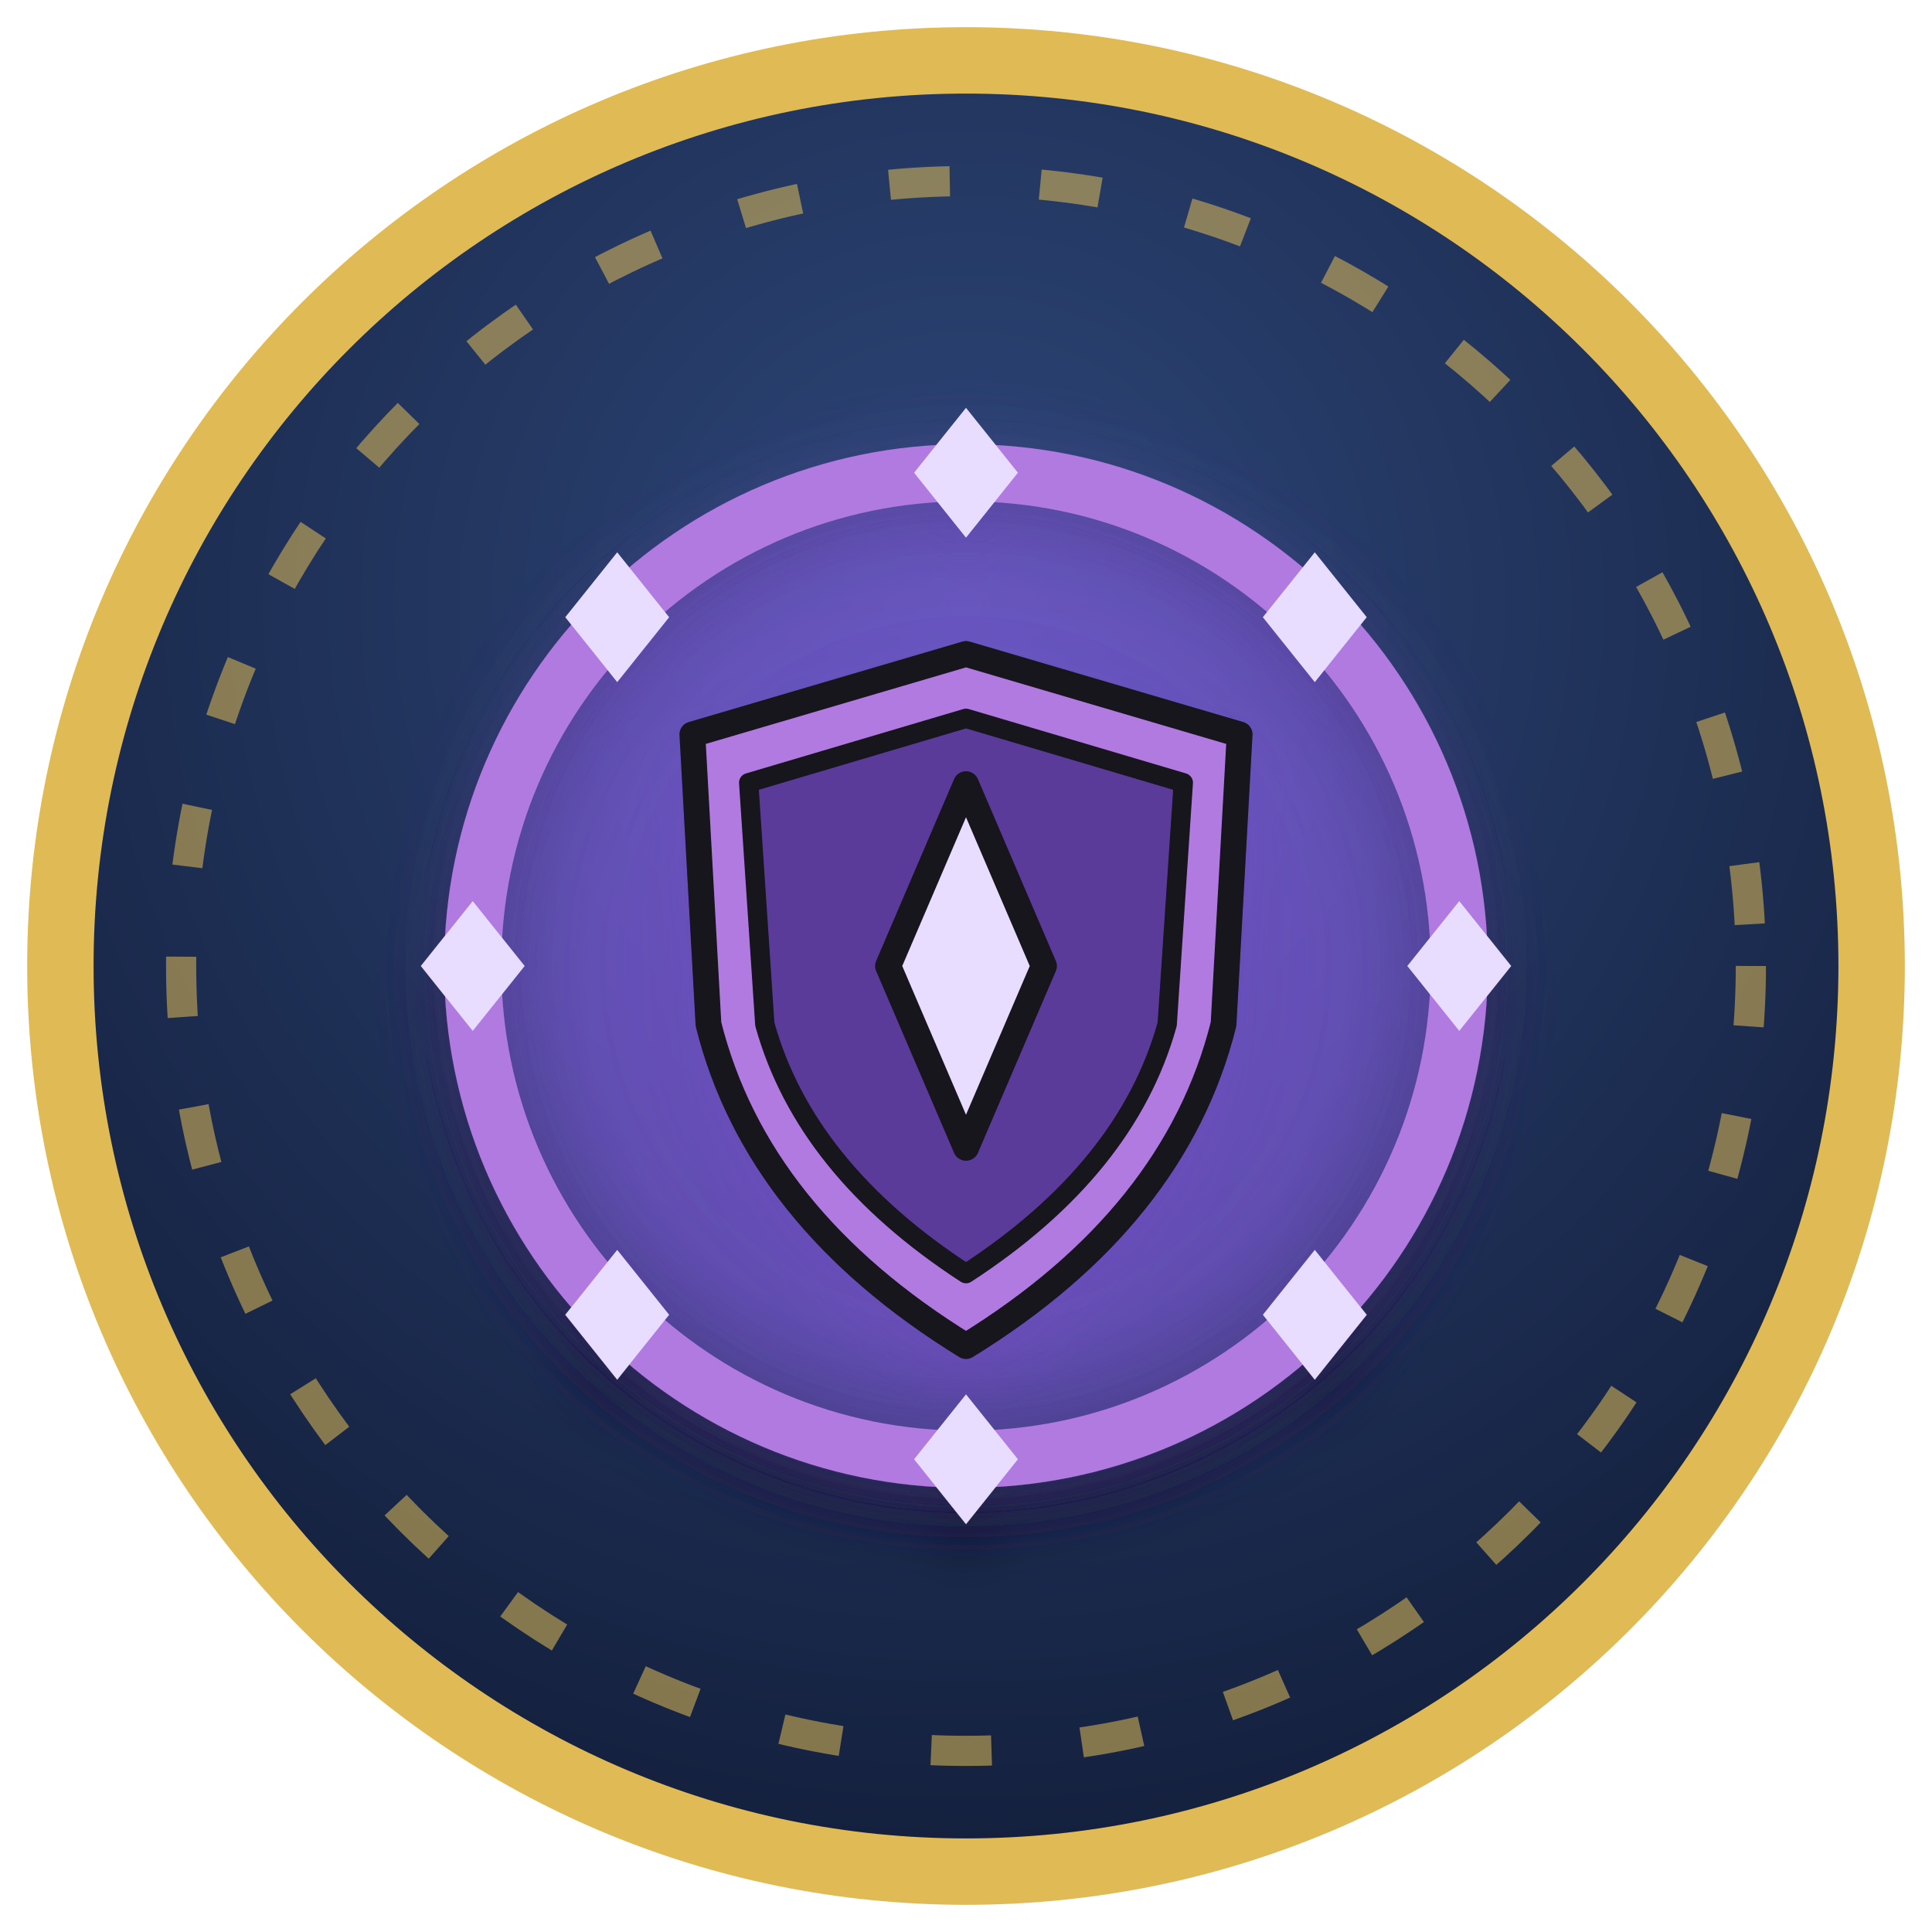
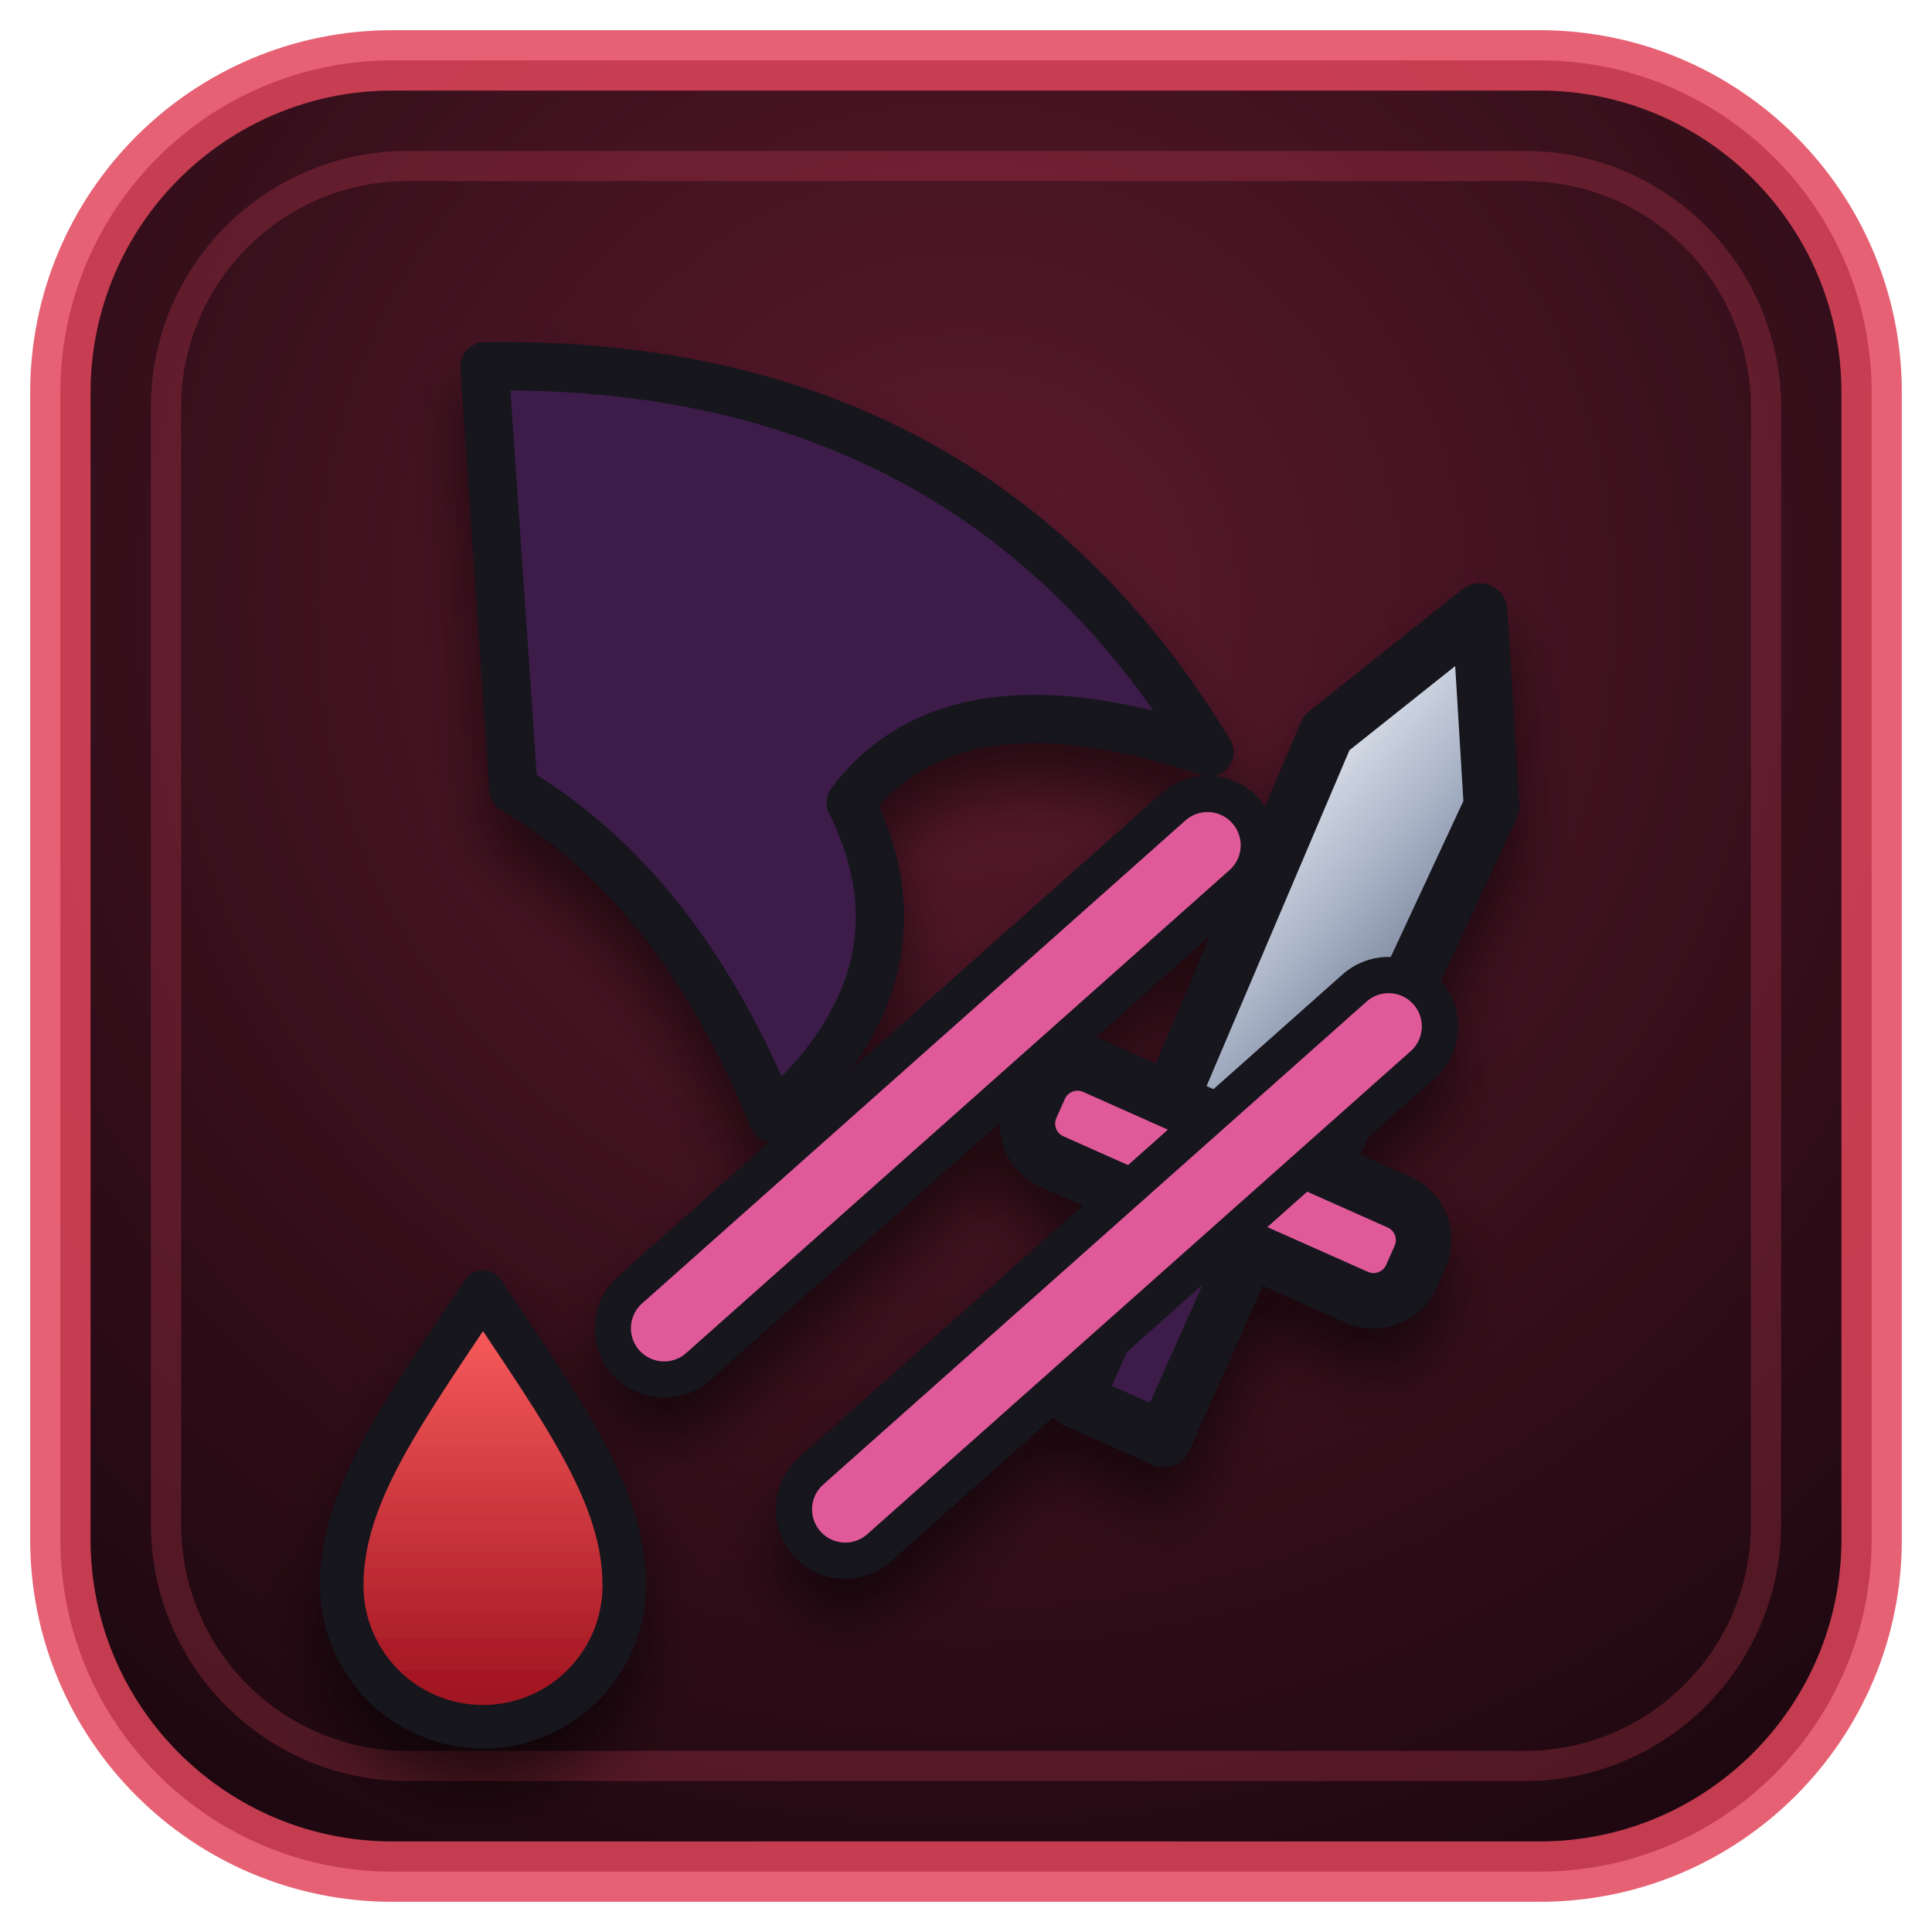
<svg xmlns="http://www.w3.org/2000/svg" viewBox="0 0 64 64" width="128" height="128">
  <defs>
    <linearGradient id="steel" x1="0" y1="0" x2="1" y2="1">
      <stop offset="0" stop-color="#f4f7fc" />
      <stop offset=".5" stop-color="#aab4c7" />
      <stop offset="1" stop-color="#5d6780" />
    </linearGradient>
    <linearGradient id="iron" x1="0" y1="0" x2="1" y2="1">
      <stop offset="0" stop-color="#9aa3b5" />
      <stop offset="1" stop-color="#454d61" />
    </linearGradient>
    <linearGradient id="gold" x1="0" y1="0" x2="0" y2="1">
      <stop offset="0" stop-color="#ffe9a8" />
      <stop offset=".55" stop-color="#e0a83c" />
      <stop offset="1" stop-color="#8a5a14" />
    </linearGradient>
    <linearGradient id="fire" x1="0" y1="0" x2="0" y2="1">
      <stop offset="0" stop-color="#e8391c" />
      <stop offset=".55" stop-color="#ff9a2e" />
      <stop offset="1" stop-color="#ffe680" />
    </linearGradient>
    <radialGradient id="fireR" cx=".45" cy=".45" r=".6">
      <stop offset="0" stop-color="#fff6c2" />
      <stop offset=".45" stop-color="#ffb43d" />
      <stop offset="1" stop-color="#d9361a" />
    </radialGradient>
    <linearGradient id="bolt" x1="0" y1="0" x2="1" y2="1">
      <stop offset="0" stop-color="#ffffff" />
      <stop offset=".5" stop-color="#a6ecff" />
      <stop offset="1" stop-color="#3fa2f0" />
    </linearGradient>
    <linearGradient id="blood" x1="0" y1="0" x2="0" y2="1">
      <stop offset="0" stop-color="#ff6060" />
      <stop offset="1" stop-color="#9a0f1c" />
    </linearGradient>
    <linearGradient id="poison" x1="0" y1="0" x2="0" y2="1">
      <stop offset="0" stop-color="#d6ff86" />
      <stop offset="1" stop-color="#4c9a28" />
    </linearGradient>
    <linearGradient id="water" x1="0" y1="0" x2="0" y2="1">
      <stop offset="0" stop-color="#b4f4ff" />
      <stop offset="1" stop-color="#2a86b8" />
    </linearGradient>
    <linearGradient id="ink" x1="0" y1="0" x2="0" y2="1">
      <stop offset="0" stop-color="#9474c4" />
      <stop offset="1" stop-color="#2a1d40" />
    </linearGradient>
    <linearGradient id="wood" x1="0" y1="0" x2="1" y2="0">
      <stop offset="0" stop-color="#c48e56" />
      <stop offset="1" stop-color="#6b4422" />
    </linearGradient>
    <linearGradient id="leaf" x1="0" y1="0" x2="1" y2="1">
      <stop offset="0" stop-color="#c4f58a" />
      <stop offset="1" stop-color="#3a8a38" />
    </linearGradient>
    <linearGradient id="hex" x1="0" y1="0" x2="0" y2="1">
      <stop offset="0" stop-color="#e09aff" />
      <stop offset="1" stop-color="#5a1f7a" />
    </linearGradient>
    <linearGradient id="bone" x1="0" y1="0" x2="0" y2="1">
      <stop offset="0" stop-color="#fbf4e2" />
      <stop offset="1" stop-color="#b8a684" />
    </linearGradient>
    <linearGradient id="heal" x1="0" y1="0" x2="0" y2="1">
      <stop offset="0" stop-color="#d4ffb0" />
      <stop offset="1" stop-color="#3fae4f" />
    </linearGradient>
    <linearGradient id="mana" x1="0" y1="0" x2="0" y2="1">
      <stop offset="0" stop-color="#bfe6ff" />
      <stop offset="1" stop-color="#2f6fd0" />
    </linearGradient>
    <linearGradient id="clay" x1="0" y1="0" x2="1" y2="1">
      <stop offset="0" stop-color="#d98a5a" />
      <stop offset="1" stop-color="#7a3a1e" />
    </linearGradient>
    <linearGradient id="hide" x1="0" y1="0" x2="0" y2="1">
      <stop offset="0" stop-color="#7a604a" />
      <stop offset="1" stop-color="#3e2e22" />
    </linearGradient>
    <linearGradient id="demon" x1="0" y1="0" x2="0" y2="1">
      <stop offset="0" stop-color="#c84a4a" />
      <stop offset="1" stop-color="#5a1418" />
    </linearGradient>
    <radialGradient id="holy" cx=".5" cy=".5" r=".5">
      <stop offset="0" stop-color="#fffbe6" />
      <stop offset=".5" stop-color="#ffe08a" stop-opacity=".8" />
      <stop offset="1" stop-color="#ffd060" stop-opacity="0" />
    </radialGradient>
    <radialGradient id="pearl" cx=".38" cy=".35" r=".7">
      <stop offset="0" stop-color="#ffffff" />
      <stop offset=".6" stop-color="#f2e6f0" />
      <stop offset="1" stop-color="#b8a8c4" />
    </radialGradient>
    <filter id="blur" x="-50%" y="-50%" width="200%" height="200%">
      <feGaussianBlur stdDeviation="2.2" />
    </filter>
    <filter id="ds" x="-20%" y="-20%" width="140%" height="140%">
      <feDropShadow dx="0" dy="1.4" stdDeviation="1" flood-color="#000" flood-opacity=".55" />
    </filter>
    <radialGradient id="bg" cx=".5" cy=".3" r=".85">
-       <stop offset="0" stop-color="#2d4678" />
-       <stop offset="1" stop-color="#0e1730" />
+       <stop offset="0" stop-color="#5c1a2d" />
+       <stop offset="1" stop-color="#18060d" />
    </radialGradient>
  </defs>
-   <circle cx="32" cy="32" r="30" fill="url(#bg)" />
-   <circle cx="32" cy="32" r="26" fill="none" stroke="#e0bb55" stroke-width="1" stroke-dasharray="2 3" opacity=".55" />
-   <g filter="url(#ds)" stroke="#15121d" stroke-width="1.6" stroke-linejoin="round" stroke-linecap="round" transform="translate(32 32) scale(.86) translate(-32 -32)">
-     <g filter="url(#blur)" opacity="0.4" stroke="none">
-       <circle cx="32" cy="32" r="18" fill="#9a6aff" />
+   <rect x="2" y="2" width="60" height="60" rx="11" fill="url(#bg)" />
+   <rect x="5.5" y="5.5" width="53" height="53" rx="8" fill="none" stroke="#e0455a" stroke-width="1" opacity="0.25" />
+   <g filter="url(#ds)" stroke="#15121d" stroke-width="1.6" stroke-linejoin="round" stroke-linecap="round">
+     <g transform="translate(18 26) rotate(-8)">
+       <path d="M0 -14 Q16 -12 22 2 Q14 -2 10 2 Q12 8 6 12 Q4 4 -1 0 Z" fill="#3d1f4a" />
    </g>
-     <circle cx="32" cy="32" r="19" fill="#9a6aff" fill-opacity=".18" stroke="#b07ae0" stroke-width="2.2" />
-     <g transform="translate(51.0 32.0)">
-       <path d="M0 -2.5 L2 0 L0 2.5 L-2 0 Z" fill="#e8dcff" stroke="none" />
+     <g transform="translate(42 36) rotate(24) scale(1.15)">
+       <path d="M0 -15 L2.6 -10 L2.4 2 L-2.4 2 L-2.6 -10 Z" fill="url(#steel)" />
+       <rect x="-6" y="1.5" width="12" height="3" rx="1.2" fill="#e05a9a" />
+       <rect x="-1.4" y="4.5" width="2.8" height="6" fill="#3d1f4a" />
    </g>
-     <g transform="translate(45.43503 45.43503)">
-       <path d="M0 -2.5 L2 0 L0 2.5 L-2 0 Z" fill="#e8dcff" stroke="none" />
+     <path d="M22 44 L40 28 M28 50 L46 34" fill="none" stroke="#15121d" stroke-width="4.6" />
+     <path d="M22 44 L40 28 M28 50 L46 34" fill="none" stroke="#e05a9a" stroke-width="2.2" />
+     <g transform="translate(16 50) scale(0.9)">
+       <path d="M0 -8 C3 -3.5 5.2 -.5 5.2 2.8 A5.2 5.2 0 0 1 -5.2 2.8 C-5.2 -.5 -3 -3.5 0 -8 Z" fill="url(#blood)" />
    </g>
-     <g transform="translate(32.0 51.0)">
-       <path d="M0 -2.5 L2 0 L0 2.5 L-2 0 Z" fill="#e8dcff" stroke="none" />
-     </g>
-     <g transform="translate(18.56497 45.43503)">
-       <path d="M0 -2.5 L2 0 L0 2.5 L-2 0 Z" fill="#e8dcff" stroke="none" />
-     </g>
-     <g transform="translate(13.0 32.0)">
-       <path d="M0 -2.5 L2 0 L0 2.5 L-2 0 Z" fill="#e8dcff" stroke="none" />
-     </g>
-     <g transform="translate(18.56497 18.56497)">
-       <path d="M0 -2.5 L2 0 L0 2.5 L-2 0 Z" fill="#e8dcff" stroke="none" />
-     </g>
-     <g transform="translate(32 13.0)">
-       <path d="M0 -2.5 L2 0 L0 2.5 L-2 0 Z" fill="#e8dcff" stroke="none" />
-     </g>
-     <g transform="translate(45.43503 18.56497)">
-       <path d="M0 -2.5 L2 0 L0 2.5 L-2 0 Z" fill="#e8dcff" stroke="none" />
-     </g>
-     <g transform="translate(32 33) scale(0.62)">
-       <path d="M0 -21 L17 -16 L16 2 Q13 14 0 22 Q-13 14 -16 2 L-17 -16 Z" fill="#b07ae0" />
-       <path d="M0 -17 L13.5 -13 L12.5 2 Q10 11 0 17.5 Q-10 11 -12.5 2 L-13.5 -13 Z" fill="#5a3a9a" stroke-width="1.2" />
-     </g>
-     <path d="M32 25 L35 32 L32 39 L29 32 Z" fill="#e8dcff" stroke-width="1" />
  </g>
-   <circle cx="32" cy="32" r="30" fill="none" stroke="#e0bb55" stroke-width="2.2" />
+   <rect x="2" y="2" width="60" height="60" rx="11" fill="none" stroke="#e0455a" stroke-width="2" opacity="0.85" />
</svg>
